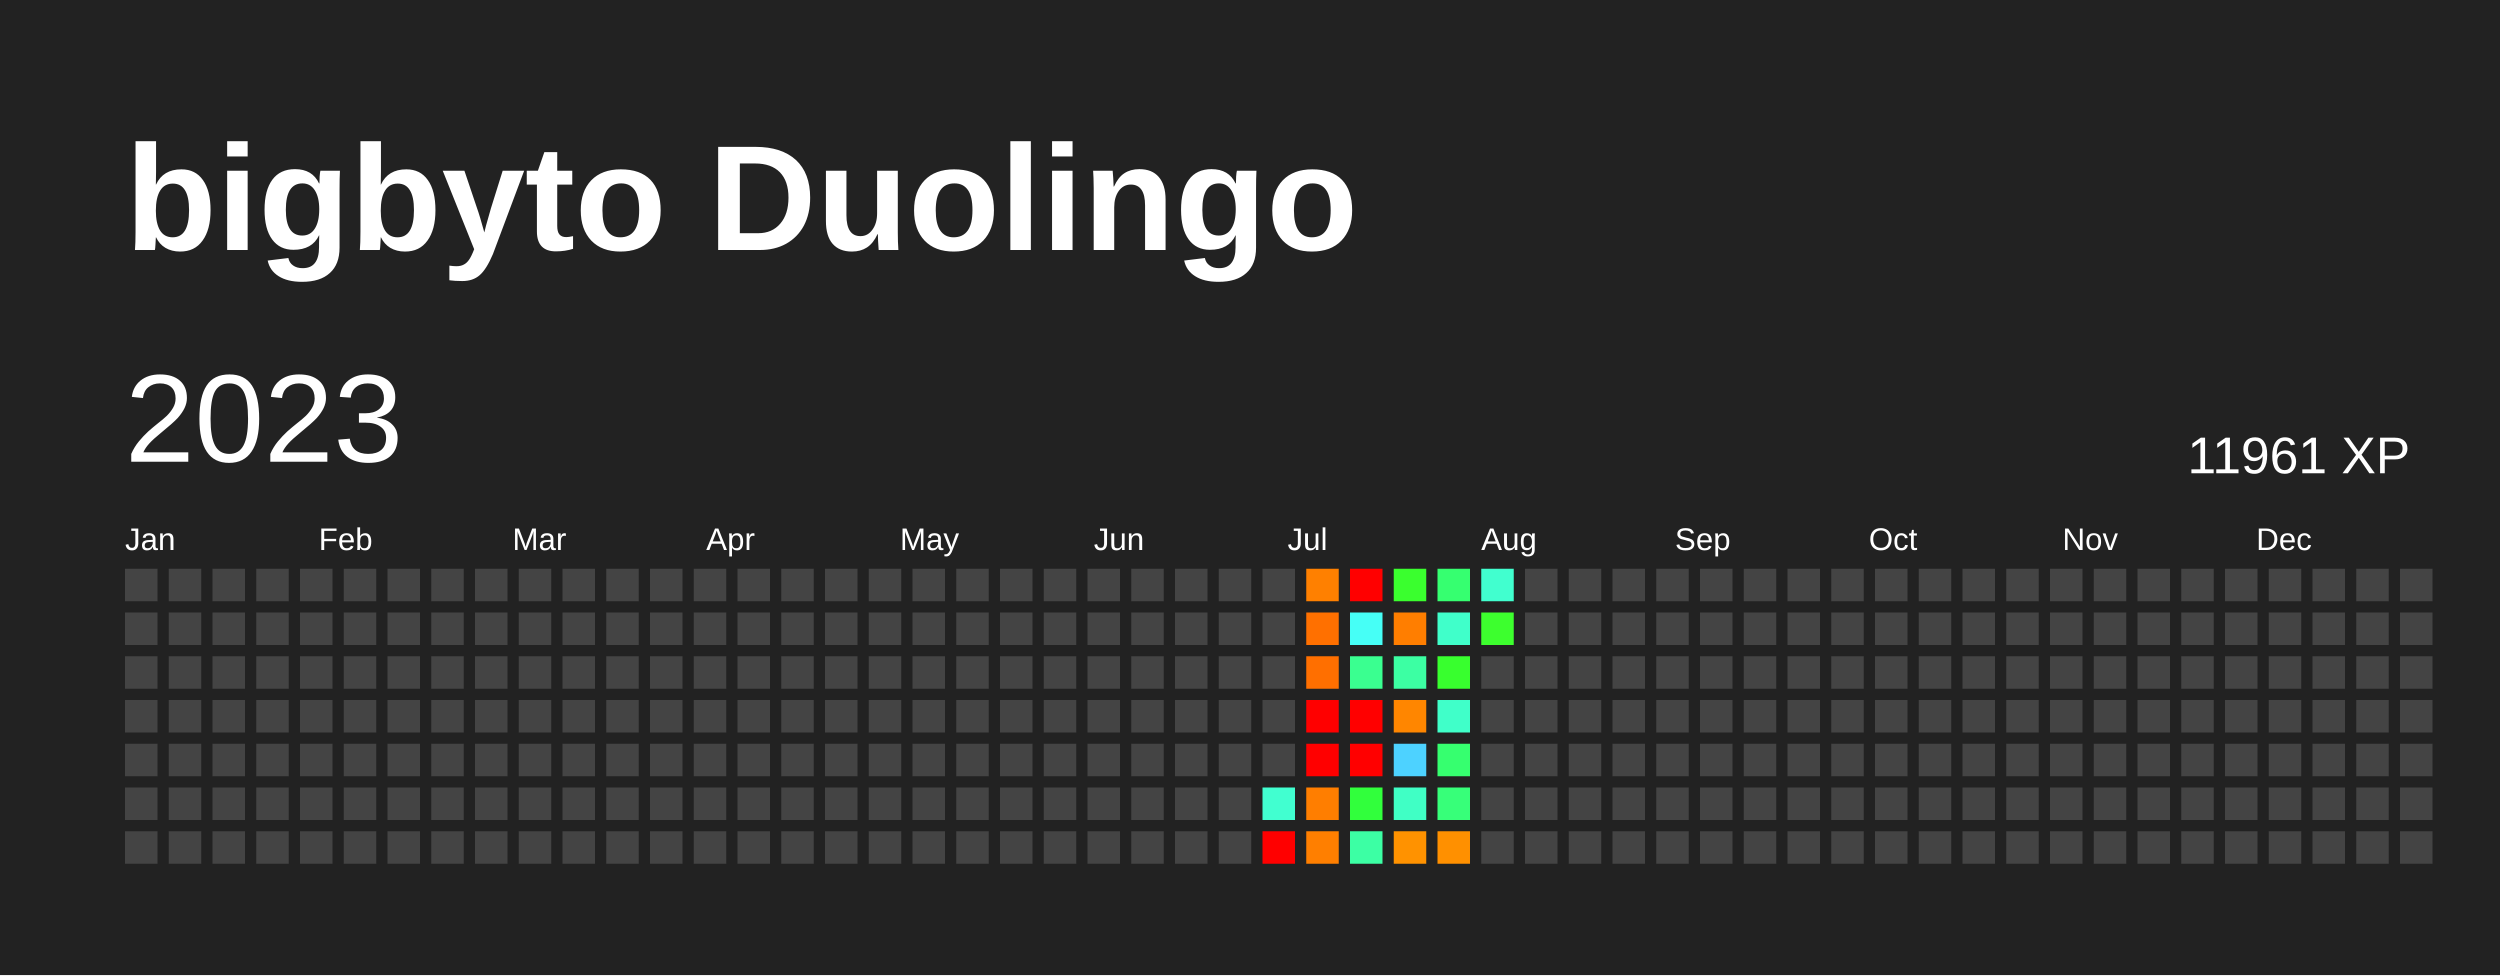
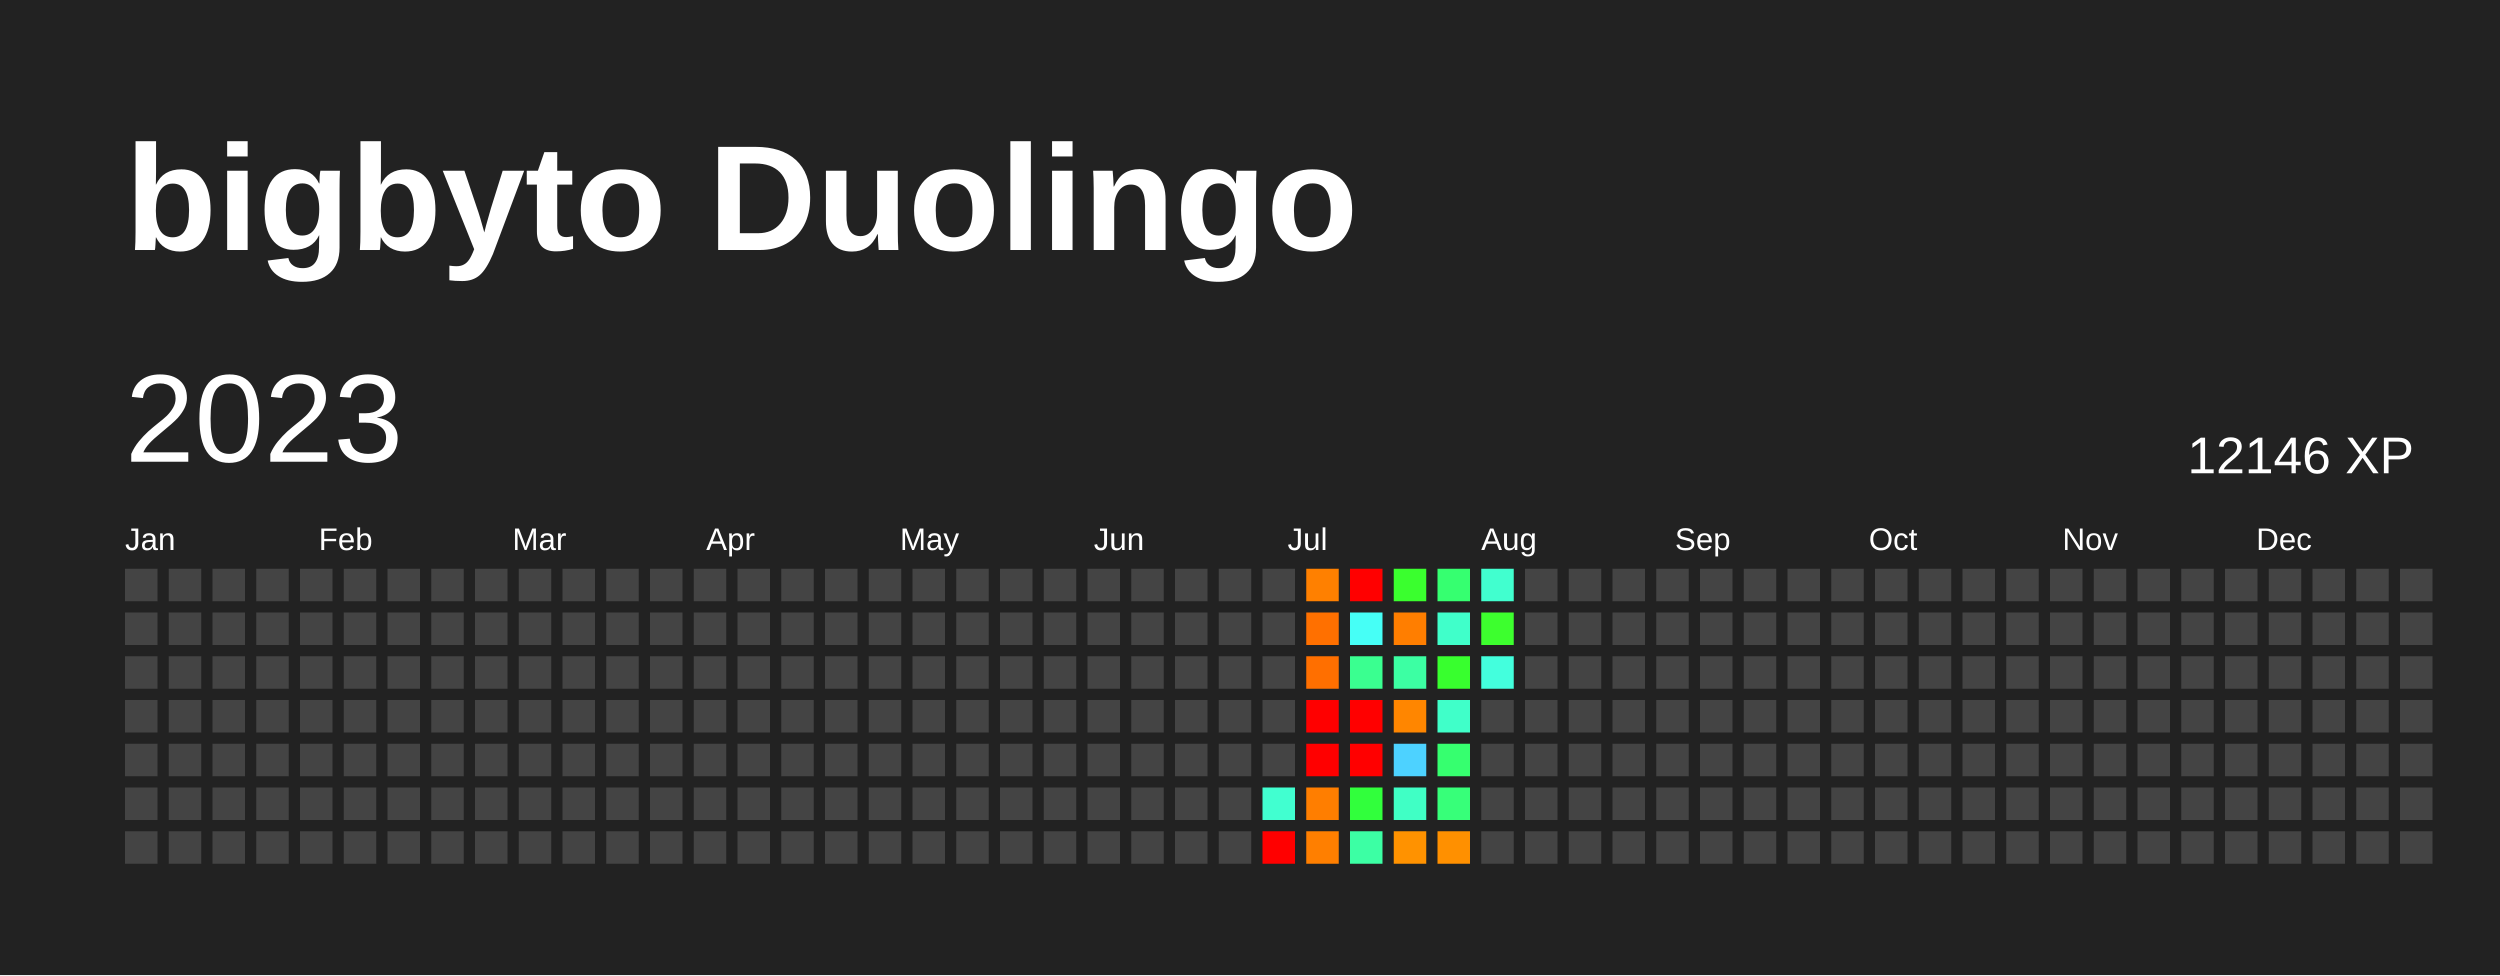
<svg xmlns="http://www.w3.org/2000/svg" baseProfile="full" height="78mm" version="1.1" viewBox="0,0,200,78" width="200mm">
  <defs />
  <rect fill="#222222" height="78" width="200" x="0" y="0" />
  <text fill="#FFFFFF" style="font-size:12px; font-family:Arial; font-weight:bold;" x="10" y="20">bigbyto Duolingo</text>
  <text dominant-baseline="hanging" fill="#FFFFFF" style="font-size:10.0px; font-family:Arial;" x="10" y="30">2023</text>
-   <text dominant-baseline="hanging" fill="#FFFFFF" style="font-size:4.125px; font-family:Arial;" x="175" y="35">11961 XP</text>
+   <text dominant-baseline="hanging" fill="#FFFFFF" style="font-size:4.125px; font-family:Arial;" x="175" y="35">12146 XP</text>
  <text fill="#FFFFFF" style="font-size:2.5px; font-family:Arial" x="10.0" y="44">Jan</text>
  <text fill="#FFFFFF" style="font-size:2.5px; font-family:Arial" x="25.5" y="44">Feb</text>
  <text fill="#FFFFFF" style="font-size:2.5px; font-family:Arial" x="41.0" y="44">Mar</text>
  <text fill="#FFFFFF" style="font-size:2.5px; font-family:Arial" x="56.5" y="44">Apr</text>
  <text fill="#FFFFFF" style="font-size:2.5px; font-family:Arial" x="72.0" y="44">May</text>
  <text fill="#FFFFFF" style="font-size:2.5px; font-family:Arial" x="87.5" y="44">Jun</text>
  <text fill="#FFFFFF" style="font-size:2.5px; font-family:Arial" x="103.0" y="44">Jul</text>
  <text fill="#FFFFFF" style="font-size:2.5px; font-family:Arial" x="118.5" y="44">Aug</text>
  <text fill="#FFFFFF" style="font-size:2.5px; font-family:Arial" x="134.0" y="44">Sep</text>
  <text fill="#FFFFFF" style="font-size:2.5px; font-family:Arial" x="149.5" y="44">Oct</text>
  <text fill="#FFFFFF" style="font-size:2.5px; font-family:Arial" x="165.0" y="44">Nov</text>
  <text fill="#FFFFFF" style="font-size:2.5px; font-family:Arial" x="180.5" y="44">Dec</text>
  <rect fill="#444444" height="2.6" width="2.6" x="10.0" y="45.5" />
  <rect fill="#444444" height="2.6" width="2.6" x="10.0" y="49.0" />
  <rect fill="#444444" height="2.6" width="2.6" x="10.0" y="52.5" />
  <rect fill="#444444" height="2.6" width="2.6" x="10.0" y="56.0" />
  <rect fill="#444444" height="2.6" width="2.6" x="10.0" y="59.5" />
  <rect fill="#444444" height="2.6" width="2.6" x="10.0" y="63.0" />
  <rect fill="#444444" height="2.6" width="2.6" x="10.0" y="66.5" />
  <rect fill="#444444" height="2.6" width="2.6" x="13.5" y="45.5" />
  <rect fill="#444444" height="2.6" width="2.6" x="13.5" y="49.0" />
  <rect fill="#444444" height="2.6" width="2.6" x="13.5" y="52.5" />
  <rect fill="#444444" height="2.6" width="2.6" x="13.5" y="56.0" />
  <rect fill="#444444" height="2.6" width="2.6" x="13.5" y="59.5" />
  <rect fill="#444444" height="2.6" width="2.6" x="13.5" y="63.0" />
  <rect fill="#444444" height="2.6" width="2.6" x="13.5" y="66.5" />
  <rect fill="#444444" height="2.6" width="2.6" x="17.0" y="45.5" />
  <rect fill="#444444" height="2.6" width="2.6" x="17.0" y="49.0" />
  <rect fill="#444444" height="2.6" width="2.6" x="17.0" y="52.5" />
  <rect fill="#444444" height="2.6" width="2.6" x="17.0" y="56.0" />
  <rect fill="#444444" height="2.6" width="2.6" x="17.0" y="59.5" />
  <rect fill="#444444" height="2.6" width="2.6" x="17.0" y="63.0" />
  <rect fill="#444444" height="2.6" width="2.6" x="17.0" y="66.5" />
  <rect fill="#444444" height="2.6" width="2.6" x="20.5" y="45.5" />
  <rect fill="#444444" height="2.6" width="2.6" x="20.5" y="49.0" />
  <rect fill="#444444" height="2.6" width="2.6" x="20.5" y="52.5" />
  <rect fill="#444444" height="2.6" width="2.6" x="20.5" y="56.0" />
  <rect fill="#444444" height="2.6" width="2.6" x="20.5" y="59.5" />
  <rect fill="#444444" height="2.6" width="2.6" x="20.5" y="63.0" />
  <rect fill="#444444" height="2.6" width="2.6" x="20.5" y="66.5" />
  <rect fill="#444444" height="2.6" width="2.6" x="24.0" y="45.5" />
  <rect fill="#444444" height="2.6" width="2.6" x="24.0" y="49.0" />
  <rect fill="#444444" height="2.6" width="2.6" x="24.0" y="52.5" />
  <rect fill="#444444" height="2.6" width="2.6" x="24.0" y="56.0" />
  <rect fill="#444444" height="2.6" width="2.6" x="24.0" y="59.5" />
  <rect fill="#444444" height="2.6" width="2.6" x="24.0" y="63.0" />
  <rect fill="#444444" height="2.6" width="2.6" x="24.0" y="66.5" />
  <rect fill="#444444" height="2.6" width="2.6" x="27.5" y="45.5" />
  <rect fill="#444444" height="2.6" width="2.6" x="27.5" y="49.0" />
  <rect fill="#444444" height="2.6" width="2.6" x="27.5" y="52.5" />
  <rect fill="#444444" height="2.6" width="2.6" x="27.5" y="56.0" />
  <rect fill="#444444" height="2.6" width="2.6" x="27.5" y="59.5" />
  <rect fill="#444444" height="2.6" width="2.6" x="27.5" y="63.0" />
  <rect fill="#444444" height="2.6" width="2.6" x="27.5" y="66.5" />
  <rect fill="#444444" height="2.6" width="2.6" x="31.0" y="45.5" />
  <rect fill="#444444" height="2.6" width="2.6" x="31.0" y="49.0" />
  <rect fill="#444444" height="2.6" width="2.6" x="31.0" y="52.5" />
  <rect fill="#444444" height="2.6" width="2.6" x="31.0" y="56.0" />
  <rect fill="#444444" height="2.6" width="2.6" x="31.0" y="59.5" />
  <rect fill="#444444" height="2.6" width="2.6" x="31.0" y="63.0" />
  <rect fill="#444444" height="2.6" width="2.6" x="31.0" y="66.5" />
  <rect fill="#444444" height="2.6" width="2.6" x="34.5" y="45.5" />
  <rect fill="#444444" height="2.6" width="2.6" x="34.5" y="49.0" />
  <rect fill="#444444" height="2.6" width="2.6" x="34.5" y="52.5" />
  <rect fill="#444444" height="2.6" width="2.6" x="34.5" y="56.0" />
  <rect fill="#444444" height="2.6" width="2.6" x="34.5" y="59.5" />
  <rect fill="#444444" height="2.6" width="2.6" x="34.5" y="63.0" />
  <rect fill="#444444" height="2.6" width="2.6" x="34.5" y="66.5" />
  <rect fill="#444444" height="2.6" width="2.6" x="38.0" y="45.5" />
  <rect fill="#444444" height="2.6" width="2.6" x="38.0" y="49.0" />
  <rect fill="#444444" height="2.6" width="2.6" x="38.0" y="52.5" />
  <rect fill="#444444" height="2.6" width="2.6" x="38.0" y="56.0" />
  <rect fill="#444444" height="2.6" width="2.6" x="38.0" y="59.5" />
  <rect fill="#444444" height="2.6" width="2.6" x="38.0" y="63.0" />
  <rect fill="#444444" height="2.6" width="2.6" x="38.0" y="66.5" />
  <rect fill="#444444" height="2.6" width="2.6" x="41.5" y="45.5" />
  <rect fill="#444444" height="2.6" width="2.6" x="41.5" y="49.0" />
  <rect fill="#444444" height="2.6" width="2.6" x="41.5" y="52.5" />
  <rect fill="#444444" height="2.6" width="2.6" x="41.5" y="56.0" />
  <rect fill="#444444" height="2.6" width="2.6" x="41.5" y="59.5" />
  <rect fill="#444444" height="2.6" width="2.6" x="41.5" y="63.0" />
  <rect fill="#444444" height="2.6" width="2.6" x="41.5" y="66.5" />
  <rect fill="#444444" height="2.6" width="2.6" x="45.0" y="45.5" />
  <rect fill="#444444" height="2.6" width="2.6" x="45.0" y="49.0" />
  <rect fill="#444444" height="2.6" width="2.6" x="45.0" y="52.5" />
  <rect fill="#444444" height="2.6" width="2.6" x="45.0" y="56.0" />
  <rect fill="#444444" height="2.6" width="2.6" x="45.0" y="59.5" />
  <rect fill="#444444" height="2.6" width="2.6" x="45.0" y="63.0" />
  <rect fill="#444444" height="2.6" width="2.6" x="45.0" y="66.5" />
  <rect fill="#444444" height="2.6" width="2.6" x="48.5" y="45.5" />
  <rect fill="#444444" height="2.6" width="2.6" x="48.5" y="49.0" />
  <rect fill="#444444" height="2.6" width="2.6" x="48.5" y="52.5" />
  <rect fill="#444444" height="2.6" width="2.6" x="48.5" y="56.0" />
  <rect fill="#444444" height="2.6" width="2.6" x="48.5" y="59.5" />
  <rect fill="#444444" height="2.6" width="2.6" x="48.5" y="63.0" />
  <rect fill="#444444" height="2.6" width="2.6" x="48.5" y="66.5" />
  <rect fill="#444444" height="2.6" width="2.6" x="52.0" y="45.5" />
  <rect fill="#444444" height="2.6" width="2.6" x="52.0" y="49.0" />
  <rect fill="#444444" height="2.6" width="2.6" x="52.0" y="52.5" />
  <rect fill="#444444" height="2.6" width="2.6" x="52.0" y="56.0" />
  <rect fill="#444444" height="2.6" width="2.6" x="52.0" y="59.5" />
  <rect fill="#444444" height="2.6" width="2.6" x="52.0" y="63.0" />
  <rect fill="#444444" height="2.6" width="2.6" x="52.0" y="66.5" />
  <rect fill="#444444" height="2.6" width="2.6" x="55.5" y="45.5" />
  <rect fill="#444444" height="2.6" width="2.6" x="55.5" y="49.0" />
  <rect fill="#444444" height="2.6" width="2.6" x="55.5" y="52.5" />
  <rect fill="#444444" height="2.6" width="2.6" x="55.5" y="56.0" />
  <rect fill="#444444" height="2.6" width="2.6" x="55.5" y="59.5" />
  <rect fill="#444444" height="2.6" width="2.6" x="55.5" y="63.0" />
  <rect fill="#444444" height="2.6" width="2.6" x="55.5" y="66.5" />
  <rect fill="#444444" height="2.6" width="2.6" x="59.0" y="45.5" />
  <rect fill="#444444" height="2.6" width="2.6" x="59.0" y="49.0" />
  <rect fill="#444444" height="2.6" width="2.6" x="59.0" y="52.5" />
  <rect fill="#444444" height="2.6" width="2.6" x="59.0" y="56.0" />
  <rect fill="#444444" height="2.6" width="2.6" x="59.0" y="59.5" />
  <rect fill="#444444" height="2.6" width="2.6" x="59.0" y="63.0" />
  <rect fill="#444444" height="2.6" width="2.6" x="59.0" y="66.5" />
  <rect fill="#444444" height="2.6" width="2.6" x="62.5" y="45.5" />
  <rect fill="#444444" height="2.6" width="2.6" x="62.5" y="49.0" />
  <rect fill="#444444" height="2.6" width="2.6" x="62.5" y="52.5" />
  <rect fill="#444444" height="2.6" width="2.6" x="62.5" y="56.0" />
  <rect fill="#444444" height="2.6" width="2.6" x="62.5" y="59.5" />
  <rect fill="#444444" height="2.6" width="2.6" x="62.5" y="63.0" />
  <rect fill="#444444" height="2.6" width="2.6" x="62.5" y="66.5" />
  <rect fill="#444444" height="2.6" width="2.6" x="66.0" y="45.5" />
  <rect fill="#444444" height="2.6" width="2.6" x="66.0" y="49.0" />
  <rect fill="#444444" height="2.6" width="2.6" x="66.0" y="52.5" />
  <rect fill="#444444" height="2.6" width="2.6" x="66.0" y="56.0" />
  <rect fill="#444444" height="2.6" width="2.6" x="66.0" y="59.5" />
  <rect fill="#444444" height="2.6" width="2.6" x="66.0" y="63.0" />
  <rect fill="#444444" height="2.6" width="2.6" x="66.0" y="66.5" />
  <rect fill="#444444" height="2.6" width="2.6" x="69.5" y="45.5" />
  <rect fill="#444444" height="2.6" width="2.6" x="69.5" y="49.0" />
  <rect fill="#444444" height="2.6" width="2.6" x="69.5" y="52.5" />
  <rect fill="#444444" height="2.6" width="2.6" x="69.5" y="56.0" />
  <rect fill="#444444" height="2.6" width="2.6" x="69.5" y="59.5" />
  <rect fill="#444444" height="2.6" width="2.6" x="69.5" y="63.0" />
  <rect fill="#444444" height="2.6" width="2.6" x="69.5" y="66.5" />
  <rect fill="#444444" height="2.6" width="2.6" x="73.0" y="45.5" />
  <rect fill="#444444" height="2.6" width="2.6" x="73.0" y="49.0" />
  <rect fill="#444444" height="2.6" width="2.6" x="73.0" y="52.5" />
  <rect fill="#444444" height="2.6" width="2.6" x="73.0" y="56.0" />
  <rect fill="#444444" height="2.6" width="2.6" x="73.0" y="59.5" />
  <rect fill="#444444" height="2.6" width="2.6" x="73.0" y="63.0" />
  <rect fill="#444444" height="2.6" width="2.6" x="73.0" y="66.5" />
  <rect fill="#444444" height="2.6" width="2.6" x="76.5" y="45.5" />
  <rect fill="#444444" height="2.6" width="2.6" x="76.5" y="49.0" />
  <rect fill="#444444" height="2.6" width="2.6" x="76.5" y="52.5" />
  <rect fill="#444444" height="2.6" width="2.6" x="76.5" y="56.0" />
  <rect fill="#444444" height="2.6" width="2.6" x="76.5" y="59.5" />
  <rect fill="#444444" height="2.6" width="2.6" x="76.5" y="63.0" />
  <rect fill="#444444" height="2.6" width="2.6" x="76.5" y="66.5" />
  <rect fill="#444444" height="2.6" width="2.6" x="80.0" y="45.5" />
  <rect fill="#444444" height="2.6" width="2.6" x="80.0" y="49.0" />
  <rect fill="#444444" height="2.6" width="2.6" x="80.0" y="52.5" />
  <rect fill="#444444" height="2.6" width="2.6" x="80.0" y="56.0" />
  <rect fill="#444444" height="2.6" width="2.6" x="80.0" y="59.5" />
  <rect fill="#444444" height="2.6" width="2.6" x="80.0" y="63.0" />
  <rect fill="#444444" height="2.6" width="2.6" x="80.0" y="66.5" />
  <rect fill="#444444" height="2.6" width="2.6" x="83.5" y="45.5" />
  <rect fill="#444444" height="2.6" width="2.6" x="83.5" y="49.0" />
  <rect fill="#444444" height="2.6" width="2.6" x="83.5" y="52.5" />
  <rect fill="#444444" height="2.6" width="2.6" x="83.5" y="56.0" />
  <rect fill="#444444" height="2.6" width="2.6" x="83.5" y="59.5" />
  <rect fill="#444444" height="2.6" width="2.6" x="83.5" y="63.0" />
  <rect fill="#444444" height="2.6" width="2.6" x="83.5" y="66.5" />
  <rect fill="#444444" height="2.6" width="2.6" x="87.0" y="45.5" />
  <rect fill="#444444" height="2.6" width="2.6" x="87.0" y="49.0" />
  <rect fill="#444444" height="2.6" width="2.6" x="87.0" y="52.5" />
  <rect fill="#444444" height="2.6" width="2.6" x="87.0" y="56.0" />
  <rect fill="#444444" height="2.6" width="2.6" x="87.0" y="59.5" />
  <rect fill="#444444" height="2.6" width="2.6" x="87.0" y="63.0" />
  <rect fill="#444444" height="2.6" width="2.6" x="87.0" y="66.5" />
  <rect fill="#444444" height="2.6" width="2.6" x="90.5" y="45.5" />
  <rect fill="#444444" height="2.6" width="2.6" x="90.5" y="49.0" />
  <rect fill="#444444" height="2.6" width="2.6" x="90.5" y="52.5" />
  <rect fill="#444444" height="2.6" width="2.6" x="90.5" y="56.0" />
  <rect fill="#444444" height="2.6" width="2.6" x="90.5" y="59.5" />
  <rect fill="#444444" height="2.6" width="2.6" x="90.5" y="63.0" />
  <rect fill="#444444" height="2.6" width="2.6" x="90.5" y="66.5" />
  <rect fill="#444444" height="2.6" width="2.6" x="94.0" y="45.5" />
  <rect fill="#444444" height="2.6" width="2.6" x="94.0" y="49.0" />
  <rect fill="#444444" height="2.6" width="2.6" x="94.0" y="52.5" />
  <rect fill="#444444" height="2.6" width="2.6" x="94.0" y="56.0" />
  <rect fill="#444444" height="2.6" width="2.6" x="94.0" y="59.5" />
  <rect fill="#444444" height="2.6" width="2.6" x="94.0" y="63.0" />
  <rect fill="#444444" height="2.6" width="2.6" x="94.0" y="66.5" />
  <rect fill="#444444" height="2.6" width="2.6" x="97.5" y="45.5" />
  <rect fill="#444444" height="2.6" width="2.6" x="97.5" y="49.0" />
  <rect fill="#444444" height="2.6" width="2.6" x="97.5" y="52.5" />
  <rect fill="#444444" height="2.6" width="2.6" x="97.5" y="56.0" />
  <rect fill="#444444" height="2.6" width="2.6" x="97.5" y="59.5" />
  <rect fill="#444444" height="2.6" width="2.6" x="97.5" y="63.0" />
  <rect fill="#444444" height="2.6" width="2.6" x="97.5" y="66.5" />
  <rect fill="#444444" height="2.6" width="2.6" x="101.0" y="45.5" />
  <rect fill="#444444" height="2.6" width="2.6" x="101.0" y="49.0" />
  <rect fill="#444444" height="2.6" width="2.6" x="101.0" y="52.5" />
  <rect fill="#444444" height="2.6" width="2.6" x="101.0" y="56.0" />
  <rect fill="#444444" height="2.6" width="2.6" x="101.0" y="59.5" />
  <rect fill="#41ffd0" height="2.6" width="2.6" x="101.0" y="63.0" />
  <rect fill="red" height="2.6" width="2.6" x="101.0" y="66.5" />
  <rect fill="#ff8000" height="2.6" width="2.6" x="104.5" y="45.5" />
  <rect fill="#ff7000" height="2.6" width="2.6" x="104.5" y="49.0" />
  <rect fill="#ff6f00" height="2.6" width="2.6" x="104.5" y="52.5" />
  <rect fill="red" height="2.6" width="2.6" x="104.5" y="56.0" />
  <rect fill="red" height="2.6" width="2.6" x="104.5" y="59.5" />
  <rect fill="#ff7e00" height="2.6" width="2.6" x="104.5" y="63.0" />
  <rect fill="#ff7f00" height="2.6" width="2.6" x="104.5" y="66.5" />
  <rect fill="red" height="2.6" width="2.6" x="108.0" y="45.5" />
  <rect fill="#46fff6" height="2.6" width="2.6" x="108.0" y="49.0" />
  <rect fill="#3aff90" height="2.6" width="2.6" x="108.0" y="52.5" />
  <rect fill="red" height="2.6" width="2.6" x="108.0" y="56.0" />
  <rect fill="red" height="2.6" width="2.6" x="108.0" y="59.5" />
  <rect fill="#31ff3c" height="2.6" width="2.6" x="108.0" y="63.0" />
  <rect fill="#3cffa4" height="2.6" width="2.6" x="108.0" y="66.5" />
  <rect fill="#3aff2e" height="2.6" width="2.6" x="111.5" y="45.5" />
  <rect fill="#ff7e00" height="2.6" width="2.6" x="111.5" y="49.0" />
  <rect fill="#3cffa3" height="2.6" width="2.6" x="111.5" y="52.5" />
  <rect fill="#ff8600" height="2.6" width="2.6" x="111.5" y="56.0" />
  <rect fill="#4dd2ff" height="2.6" width="2.6" x="111.5" y="59.5" />
  <rect fill="#40ffc5" height="2.6" width="2.6" x="111.5" y="63.0" />
  <rect fill="#ff9200" height="2.6" width="2.6" x="111.5" y="66.5" />
  <rect fill="#36ff70" height="2.6" width="2.6" x="115.0" y="45.5" />
  <rect fill="#40ffca" height="2.6" width="2.6" x="115.0" y="49.0" />
  <rect fill="#38ff2e" height="2.6" width="2.6" x="115.0" y="52.5" />
  <rect fill="#40ffc9" height="2.6" width="2.6" x="115.0" y="56.0" />
  <rect fill="#36ff6f" height="2.6" width="2.6" x="115.0" y="59.5" />
  <rect fill="#37ff79" height="2.6" width="2.6" x="115.0" y="63.0" />
  <rect fill="#ff9000" height="2.6" width="2.6" x="115.0" y="66.5" />
  <rect fill="#41ffcf" height="2.6" width="2.6" x="118.5" y="45.5" />
  <rect fill="#3dff2e" height="2.6" width="2.6" x="118.5" y="49.0" />
-   <rect fill="#444444" height="2.6" width="2.6" x="118.5" y="52.5" />
+   <rect fill="#43ffdd" height="2.6" width="2.6" x="118.5" y="52.5" />
  <rect fill="#444444" height="2.6" width="2.6" x="118.5" y="56.0" />
  <rect fill="#444444" height="2.6" width="2.6" x="118.5" y="59.5" />
  <rect fill="#444444" height="2.6" width="2.6" x="118.5" y="63.0" />
  <rect fill="#444444" height="2.6" width="2.6" x="118.5" y="66.5" />
  <rect fill="#444444" height="2.6" width="2.6" x="122.0" y="45.5" />
  <rect fill="#444444" height="2.6" width="2.6" x="122.0" y="49.0" />
  <rect fill="#444444" height="2.6" width="2.6" x="122.0" y="52.5" />
  <rect fill="#444444" height="2.6" width="2.6" x="122.0" y="56.0" />
  <rect fill="#444444" height="2.6" width="2.6" x="122.0" y="59.5" />
  <rect fill="#444444" height="2.6" width="2.6" x="122.0" y="63.0" />
  <rect fill="#444444" height="2.6" width="2.6" x="122.0" y="66.5" />
  <rect fill="#444444" height="2.6" width="2.6" x="125.5" y="45.5" />
  <rect fill="#444444" height="2.6" width="2.6" x="125.5" y="49.0" />
  <rect fill="#444444" height="2.6" width="2.6" x="125.5" y="52.5" />
  <rect fill="#444444" height="2.6" width="2.6" x="125.5" y="56.0" />
  <rect fill="#444444" height="2.6" width="2.6" x="125.5" y="59.5" />
  <rect fill="#444444" height="2.6" width="2.6" x="125.5" y="63.0" />
  <rect fill="#444444" height="2.6" width="2.6" x="125.5" y="66.5" />
  <rect fill="#444444" height="2.6" width="2.6" x="129.0" y="45.5" />
  <rect fill="#444444" height="2.6" width="2.6" x="129.0" y="49.0" />
  <rect fill="#444444" height="2.6" width="2.6" x="129.0" y="52.5" />
  <rect fill="#444444" height="2.6" width="2.6" x="129.0" y="56.0" />
  <rect fill="#444444" height="2.6" width="2.6" x="129.0" y="59.5" />
  <rect fill="#444444" height="2.6" width="2.6" x="129.0" y="63.0" />
  <rect fill="#444444" height="2.6" width="2.6" x="129.0" y="66.5" />
  <rect fill="#444444" height="2.6" width="2.6" x="132.5" y="45.5" />
  <rect fill="#444444" height="2.6" width="2.6" x="132.5" y="49.0" />
  <rect fill="#444444" height="2.6" width="2.6" x="132.5" y="52.5" />
  <rect fill="#444444" height="2.6" width="2.6" x="132.5" y="56.0" />
  <rect fill="#444444" height="2.6" width="2.6" x="132.5" y="59.5" />
  <rect fill="#444444" height="2.6" width="2.6" x="132.5" y="63.0" />
  <rect fill="#444444" height="2.6" width="2.6" x="132.5" y="66.5" />
  <rect fill="#444444" height="2.6" width="2.6" x="136.0" y="45.5" />
  <rect fill="#444444" height="2.6" width="2.6" x="136.0" y="49.0" />
  <rect fill="#444444" height="2.6" width="2.6" x="136.0" y="52.5" />
  <rect fill="#444444" height="2.6" width="2.6" x="136.0" y="56.0" />
  <rect fill="#444444" height="2.6" width="2.6" x="136.0" y="59.5" />
  <rect fill="#444444" height="2.6" width="2.6" x="136.0" y="63.0" />
  <rect fill="#444444" height="2.6" width="2.6" x="136.0" y="66.5" />
  <rect fill="#444444" height="2.6" width="2.6" x="139.5" y="45.5" />
  <rect fill="#444444" height="2.6" width="2.6" x="139.5" y="49.0" />
  <rect fill="#444444" height="2.6" width="2.6" x="139.5" y="52.5" />
  <rect fill="#444444" height="2.6" width="2.6" x="139.5" y="56.0" />
  <rect fill="#444444" height="2.6" width="2.6" x="139.5" y="59.5" />
  <rect fill="#444444" height="2.6" width="2.6" x="139.5" y="63.0" />
  <rect fill="#444444" height="2.6" width="2.6" x="139.5" y="66.5" />
  <rect fill="#444444" height="2.6" width="2.6" x="143.0" y="45.5" />
  <rect fill="#444444" height="2.6" width="2.6" x="143.0" y="49.0" />
  <rect fill="#444444" height="2.6" width="2.6" x="143.0" y="52.5" />
  <rect fill="#444444" height="2.6" width="2.6" x="143.0" y="56.0" />
  <rect fill="#444444" height="2.6" width="2.6" x="143.0" y="59.5" />
  <rect fill="#444444" height="2.6" width="2.6" x="143.0" y="63.0" />
  <rect fill="#444444" height="2.6" width="2.6" x="143.0" y="66.5" />
  <rect fill="#444444" height="2.6" width="2.6" x="146.5" y="45.5" />
  <rect fill="#444444" height="2.6" width="2.6" x="146.5" y="49.0" />
  <rect fill="#444444" height="2.6" width="2.6" x="146.5" y="52.5" />
  <rect fill="#444444" height="2.6" width="2.6" x="146.5" y="56.0" />
  <rect fill="#444444" height="2.6" width="2.6" x="146.5" y="59.5" />
  <rect fill="#444444" height="2.6" width="2.6" x="146.5" y="63.0" />
  <rect fill="#444444" height="2.6" width="2.6" x="146.5" y="66.5" />
  <rect fill="#444444" height="2.6" width="2.6" x="150.0" y="45.5" />
  <rect fill="#444444" height="2.6" width="2.6" x="150.0" y="49.0" />
  <rect fill="#444444" height="2.6" width="2.6" x="150.0" y="52.5" />
  <rect fill="#444444" height="2.6" width="2.6" x="150.0" y="56.0" />
  <rect fill="#444444" height="2.6" width="2.6" x="150.0" y="59.5" />
  <rect fill="#444444" height="2.6" width="2.6" x="150.0" y="63.0" />
  <rect fill="#444444" height="2.6" width="2.6" x="150.0" y="66.5" />
  <rect fill="#444444" height="2.6" width="2.6" x="153.5" y="45.5" />
  <rect fill="#444444" height="2.6" width="2.6" x="153.5" y="49.0" />
  <rect fill="#444444" height="2.6" width="2.6" x="153.5" y="52.5" />
  <rect fill="#444444" height="2.6" width="2.6" x="153.5" y="56.0" />
  <rect fill="#444444" height="2.6" width="2.6" x="153.5" y="59.5" />
  <rect fill="#444444" height="2.6" width="2.6" x="153.5" y="63.0" />
  <rect fill="#444444" height="2.6" width="2.6" x="153.5" y="66.5" />
  <rect fill="#444444" height="2.6" width="2.6" x="157.0" y="45.5" />
  <rect fill="#444444" height="2.6" width="2.6" x="157.0" y="49.0" />
  <rect fill="#444444" height="2.6" width="2.6" x="157.0" y="52.5" />
  <rect fill="#444444" height="2.6" width="2.6" x="157.0" y="56.0" />
  <rect fill="#444444" height="2.6" width="2.6" x="157.0" y="59.5" />
  <rect fill="#444444" height="2.6" width="2.6" x="157.0" y="63.0" />
  <rect fill="#444444" height="2.6" width="2.6" x="157.0" y="66.5" />
  <rect fill="#444444" height="2.6" width="2.6" x="160.5" y="45.5" />
  <rect fill="#444444" height="2.6" width="2.6" x="160.5" y="49.0" />
  <rect fill="#444444" height="2.6" width="2.6" x="160.5" y="52.5" />
  <rect fill="#444444" height="2.6" width="2.6" x="160.5" y="56.0" />
  <rect fill="#444444" height="2.6" width="2.6" x="160.5" y="59.5" />
  <rect fill="#444444" height="2.6" width="2.6" x="160.5" y="63.0" />
  <rect fill="#444444" height="2.6" width="2.6" x="160.5" y="66.5" />
  <rect fill="#444444" height="2.6" width="2.6" x="164.0" y="45.5" />
  <rect fill="#444444" height="2.6" width="2.6" x="164.0" y="49.0" />
  <rect fill="#444444" height="2.6" width="2.6" x="164.0" y="52.5" />
  <rect fill="#444444" height="2.6" width="2.6" x="164.0" y="56.0" />
  <rect fill="#444444" height="2.6" width="2.6" x="164.0" y="59.5" />
  <rect fill="#444444" height="2.6" width="2.6" x="164.0" y="63.0" />
  <rect fill="#444444" height="2.6" width="2.6" x="164.0" y="66.5" />
  <rect fill="#444444" height="2.6" width="2.6" x="167.5" y="45.5" />
  <rect fill="#444444" height="2.6" width="2.6" x="167.5" y="49.0" />
  <rect fill="#444444" height="2.6" width="2.6" x="167.5" y="52.5" />
  <rect fill="#444444" height="2.6" width="2.6" x="167.5" y="56.0" />
  <rect fill="#444444" height="2.6" width="2.6" x="167.5" y="59.5" />
  <rect fill="#444444" height="2.6" width="2.6" x="167.5" y="63.0" />
  <rect fill="#444444" height="2.6" width="2.6" x="167.5" y="66.5" />
  <rect fill="#444444" height="2.6" width="2.6" x="171.0" y="45.5" />
  <rect fill="#444444" height="2.6" width="2.6" x="171.0" y="49.0" />
  <rect fill="#444444" height="2.6" width="2.6" x="171.0" y="52.5" />
  <rect fill="#444444" height="2.6" width="2.6" x="171.0" y="56.0" />
  <rect fill="#444444" height="2.6" width="2.6" x="171.0" y="59.5" />
  <rect fill="#444444" height="2.6" width="2.6" x="171.0" y="63.0" />
  <rect fill="#444444" height="2.6" width="2.6" x="171.0" y="66.5" />
  <rect fill="#444444" height="2.6" width="2.6" x="174.5" y="45.5" />
  <rect fill="#444444" height="2.6" width="2.6" x="174.5" y="49.0" />
  <rect fill="#444444" height="2.6" width="2.6" x="174.5" y="52.5" />
  <rect fill="#444444" height="2.6" width="2.6" x="174.5" y="56.0" />
  <rect fill="#444444" height="2.6" width="2.6" x="174.5" y="59.5" />
  <rect fill="#444444" height="2.6" width="2.6" x="174.5" y="63.0" />
  <rect fill="#444444" height="2.6" width="2.6" x="174.5" y="66.5" />
  <rect fill="#444444" height="2.6" width="2.6" x="178.0" y="45.5" />
  <rect fill="#444444" height="2.6" width="2.6" x="178.0" y="49.0" />
  <rect fill="#444444" height="2.6" width="2.6" x="178.0" y="52.5" />
  <rect fill="#444444" height="2.6" width="2.6" x="178.0" y="56.0" />
  <rect fill="#444444" height="2.6" width="2.6" x="178.0" y="59.5" />
  <rect fill="#444444" height="2.6" width="2.6" x="178.0" y="63.0" />
  <rect fill="#444444" height="2.6" width="2.6" x="178.0" y="66.5" />
  <rect fill="#444444" height="2.6" width="2.6" x="181.5" y="45.5" />
  <rect fill="#444444" height="2.6" width="2.6" x="181.5" y="49.0" />
  <rect fill="#444444" height="2.6" width="2.6" x="181.5" y="52.5" />
  <rect fill="#444444" height="2.6" width="2.6" x="181.5" y="56.0" />
  <rect fill="#444444" height="2.6" width="2.6" x="181.5" y="59.5" />
  <rect fill="#444444" height="2.6" width="2.6" x="181.5" y="63.0" />
  <rect fill="#444444" height="2.6" width="2.6" x="181.5" y="66.5" />
  <rect fill="#444444" height="2.6" width="2.6" x="185.0" y="45.5" />
  <rect fill="#444444" height="2.6" width="2.6" x="185.0" y="49.0" />
  <rect fill="#444444" height="2.6" width="2.6" x="185.0" y="52.5" />
  <rect fill="#444444" height="2.6" width="2.6" x="185.0" y="56.0" />
  <rect fill="#444444" height="2.6" width="2.6" x="185.0" y="59.5" />
  <rect fill="#444444" height="2.6" width="2.6" x="185.0" y="63.0" />
  <rect fill="#444444" height="2.6" width="2.6" x="185.0" y="66.5" />
  <rect fill="#444444" height="2.6" width="2.6" x="188.5" y="45.5" />
  <rect fill="#444444" height="2.6" width="2.6" x="188.5" y="49.0" />
  <rect fill="#444444" height="2.6" width="2.6" x="188.5" y="52.5" />
  <rect fill="#444444" height="2.6" width="2.6" x="188.5" y="56.0" />
  <rect fill="#444444" height="2.6" width="2.6" x="188.5" y="59.5" />
  <rect fill="#444444" height="2.6" width="2.6" x="188.5" y="63.0" />
  <rect fill="#444444" height="2.6" width="2.6" x="188.5" y="66.5" />
  <rect fill="#444444" height="2.6" width="2.6" x="192.0" y="45.5" />
  <rect fill="#444444" height="2.6" width="2.6" x="192.0" y="49.0" />
  <rect fill="#444444" height="2.6" width="2.6" x="192.0" y="52.5" />
  <rect fill="#444444" height="2.6" width="2.6" x="192.0" y="56.0" />
  <rect fill="#444444" height="2.6" width="2.6" x="192.0" y="59.5" />
  <rect fill="#444444" height="2.6" width="2.6" x="192.0" y="63.0" />
  <rect fill="#444444" height="2.6" width="2.6" x="192.0" y="66.5" />
</svg>
